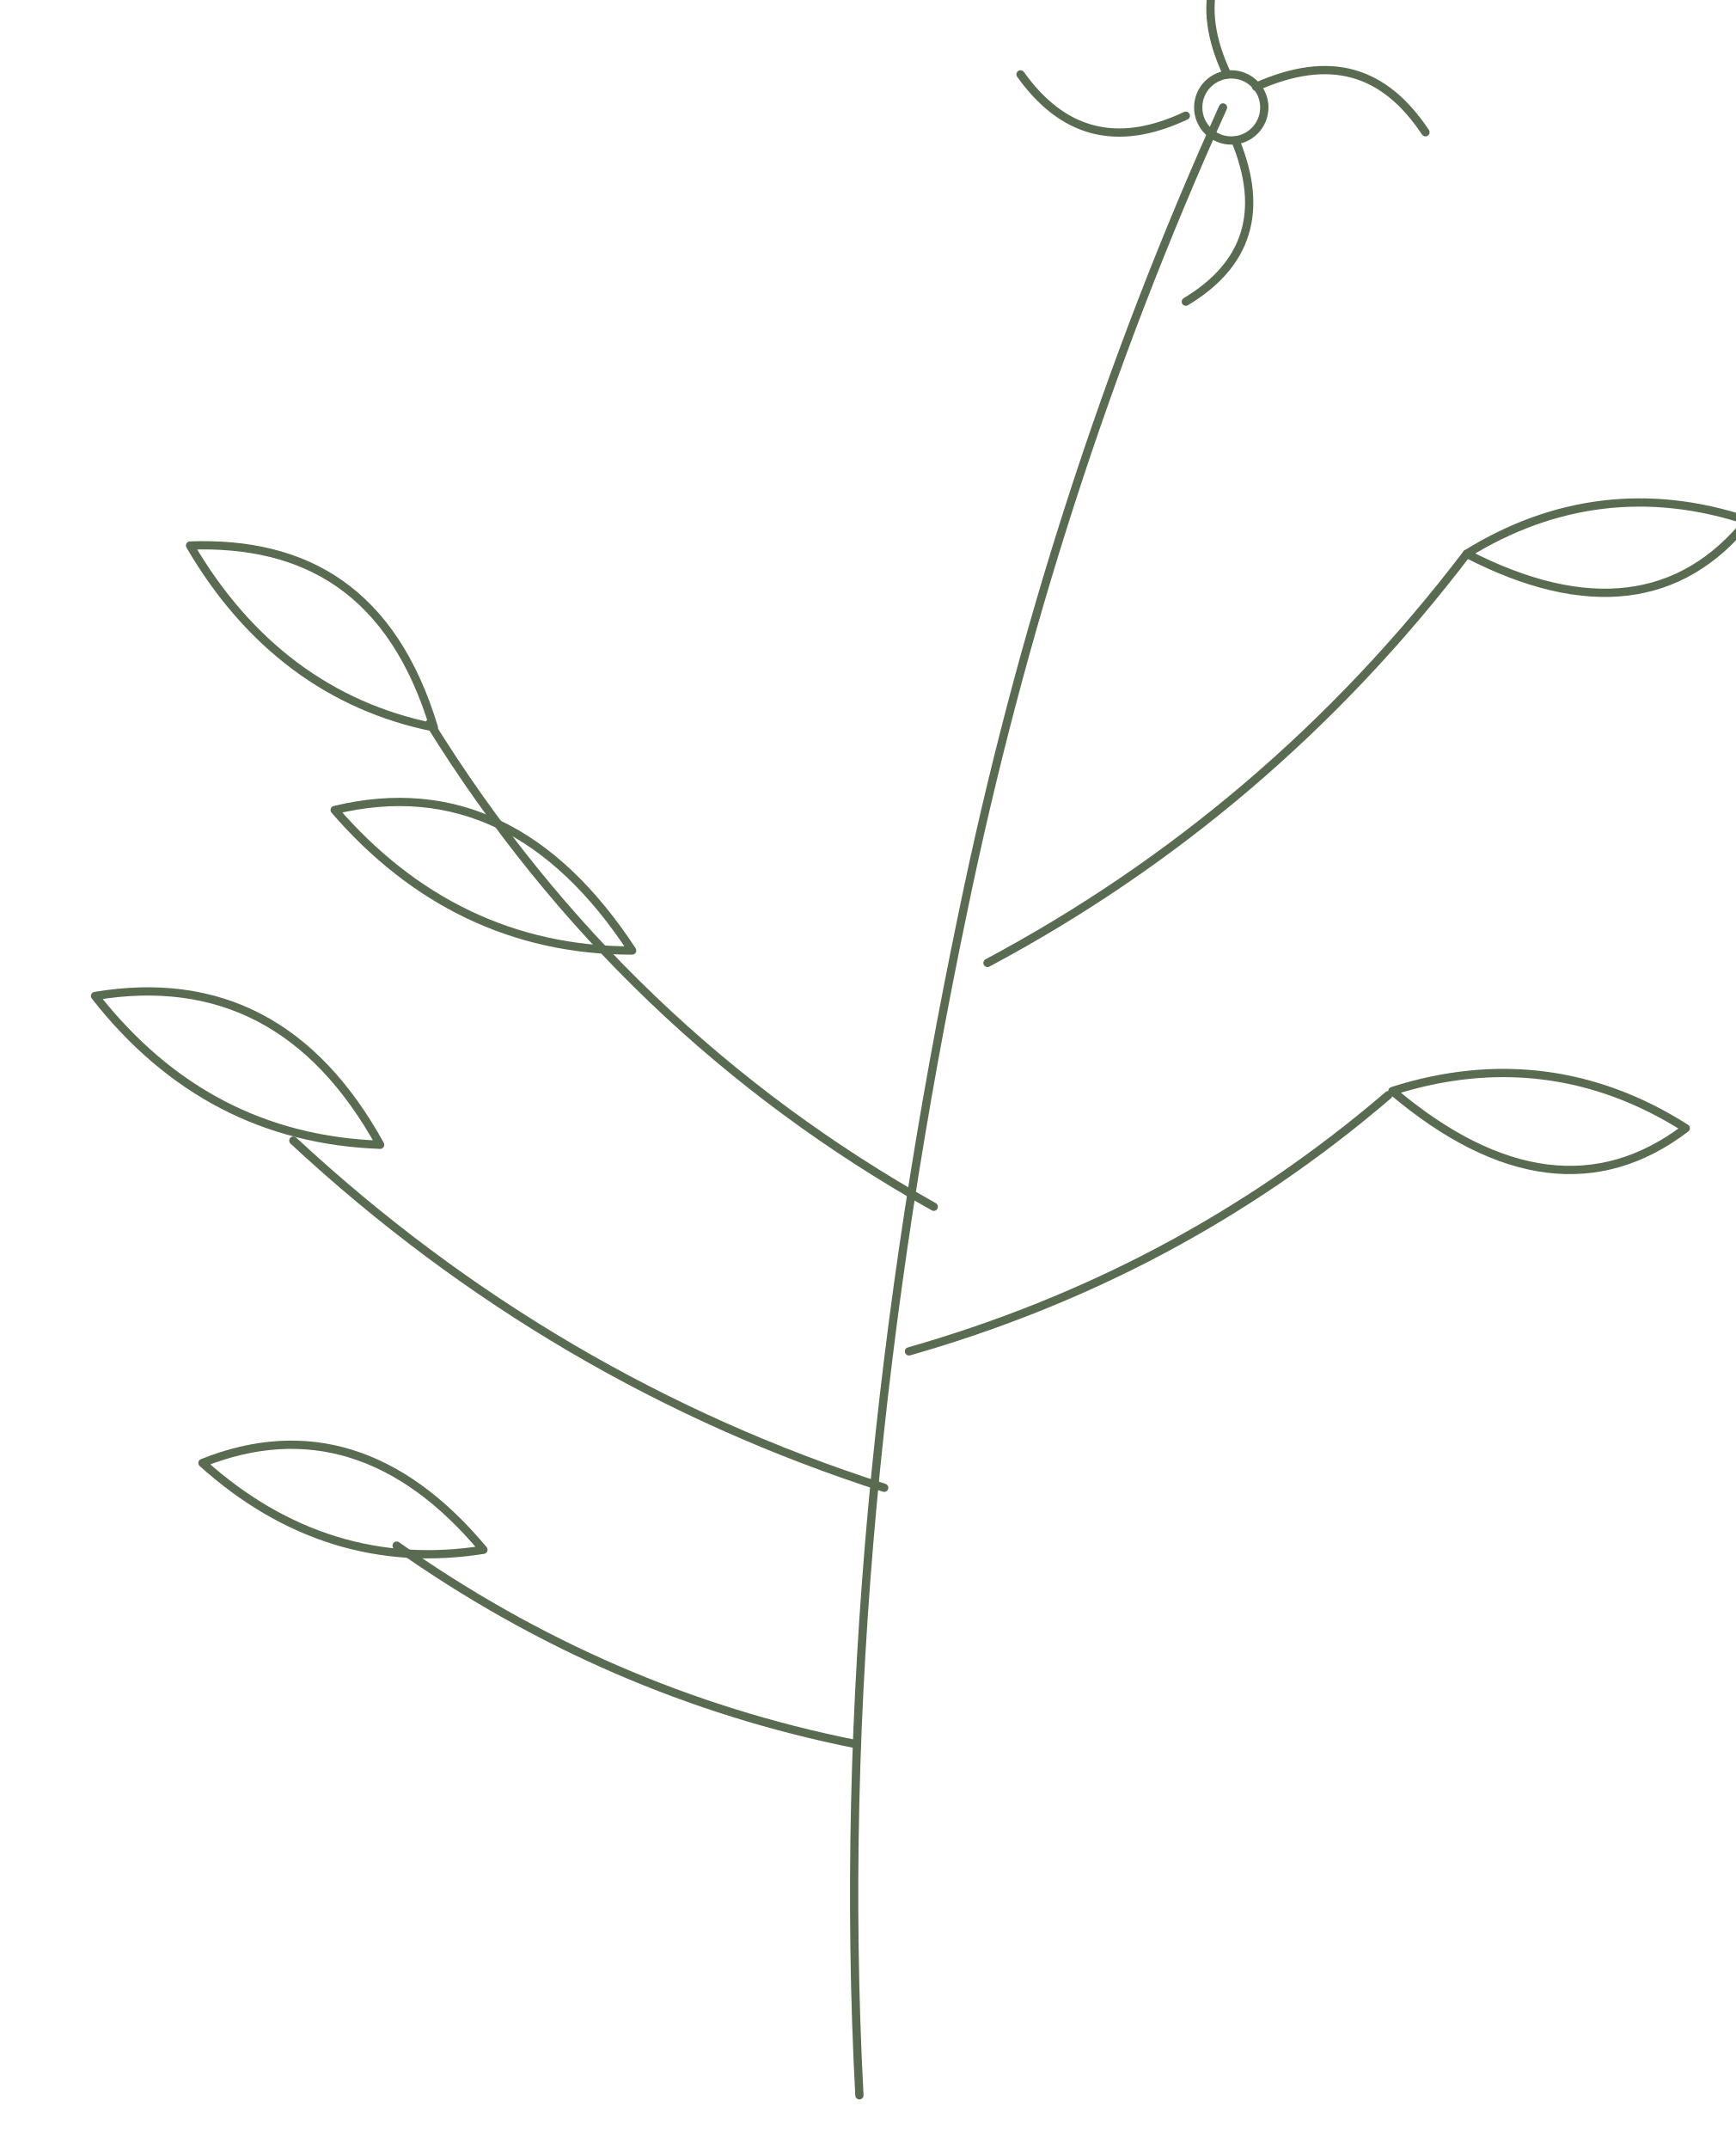
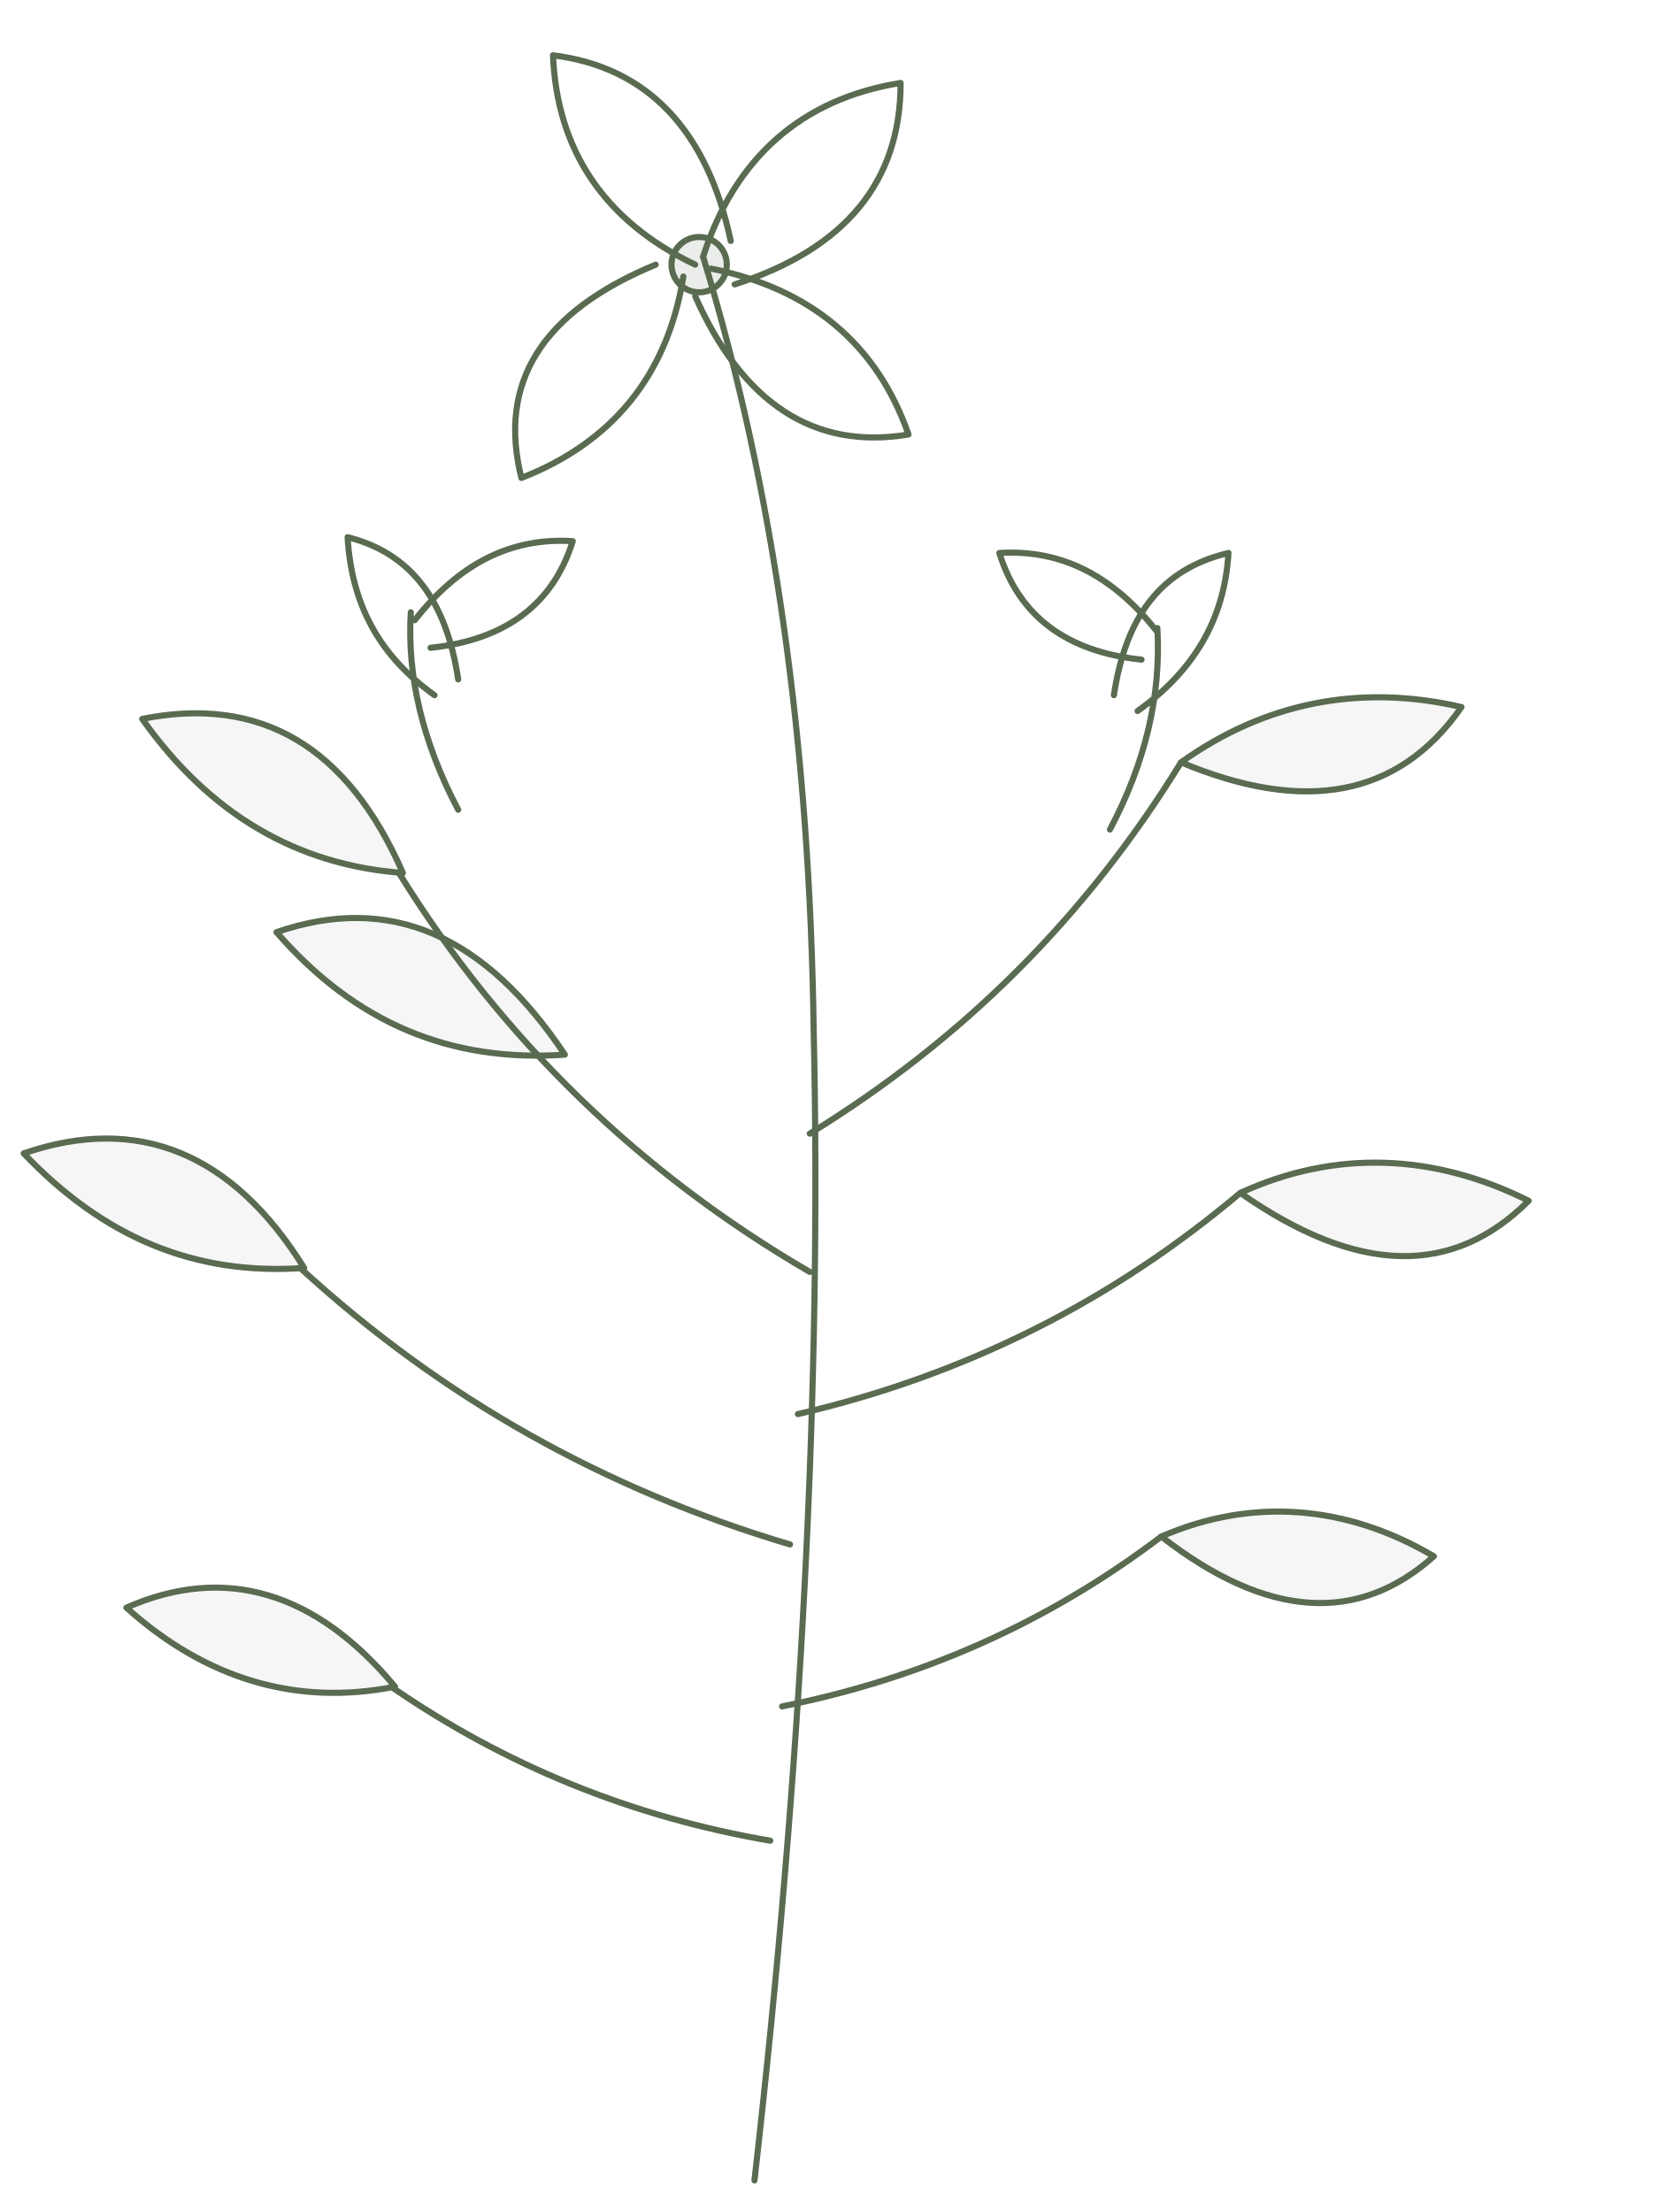
- <svg xmlns="http://www.w3.org/2000/svg" viewBox="0 0 420 520" fill="none">
-   <g stroke="#596b50" stroke-width="2" stroke-linecap="round" stroke-linejoin="round">
-     <path d="M208 507c-5-94 5-190 25-286 14-68 35-133 63-195" />
-     <path d="M226 292c-50-28-91-67-122-117M239 233c45-24 84-57 116-99M214 360c-53-17-101-45-143-84M220 327c42-12 81-32 116-62M207 422c-40-8-77-24-111-48" />
-     <path d="M105 176c-25-5-45-20-59-44 28-1 49 11 59 44ZM153 230c-29 0-53-12-72-34 29-7 53 5 72 34ZM92 277c-28-1-51-13-69-36 30-5 53 7 69 36ZM117 375c-25 4-48-3-68-21 25-10 48-3 68 21ZM355 134c21-13 44-16 68-8-16 20-39 23-68 8ZM337 264c25-8 49-5 71 9-21 16-45 13-71-9Z" />
-     <circle cx="298" cy="26" r="8" />
-     <path d="M297 18c-8-17-4-30 11-40M304 21c18-8 31-4 41 11M299 34c7 17 3 30-12 39M287 28c-17 8-30 4-40-10" />
+ <svg xmlns="http://www.w3.org/2000/svg" viewBox="0 0 420 560" fill="none">
+   <g stroke="#596b50" stroke-width="1.55" stroke-linecap="round" stroke-linejoin="round">
+     <path d="M191 552c12-105 17-202 15-291-1-72-10-137-28-196" />
+     <path d="M205 322c-43-25-78-59-104-101M205 287c39-24 70-55 94-94M200 391c-47-14-88-37-124-70M202 358c43-10 80-29 112-56M195 466c-35-6-67-19-96-39M198 432c35-7 67-21 96-43" />
+     <path fill="#596b50" fill-opacity=".055" d="M102 221c-27-2-49-15-66-39 30-6 52 7 66 39ZM143 267c-29 2-53-8-73-31 29-10 53 1 73 31ZM77 321c-28 2-51-8-71-29 29-10 53 0 71 29ZM100 427c-25 5-48-2-68-20 25-11 48-4 68 20ZM299 193c21-15 45-20 71-14-16 23-40 27-71 14ZM314 302c24-11 49-10 73 2-19 19-43 19-73-2ZM294 389c23-10 47-8 69 5-19 17-42 16-69-5Z" />
+     <path d="M176 67c-23-11-35-29-36-53 24 3 39 19 45 47M178 65c8-25 25-40 50-44 0 25-14 42-42 51M180 68c25 5 42 19 50 42-24 4-42-8-54-35M173 70c-4 25-18 42-41 51-6-24 5-42 34-54" />
+     <circle cx="177" cy="67" r="7" fill="#596b50" fill-opacity=".12" />
+     <path d="M116 205c-9-17-13-34-12-50M110 176c-14-10-21-23-22-40 16 4 25 16 28 36M105 157c11-14 24-21 40-20-5 16-17 25-36 27" />
+     <path d="M281 210c9-17 13-34 12-51M288 180c14-10 22-23 23-40-17 4-26 16-29 36M293 160c-11-14-24-21-40-20 5 16 17 25 36 27" />
  </g>
</svg>
